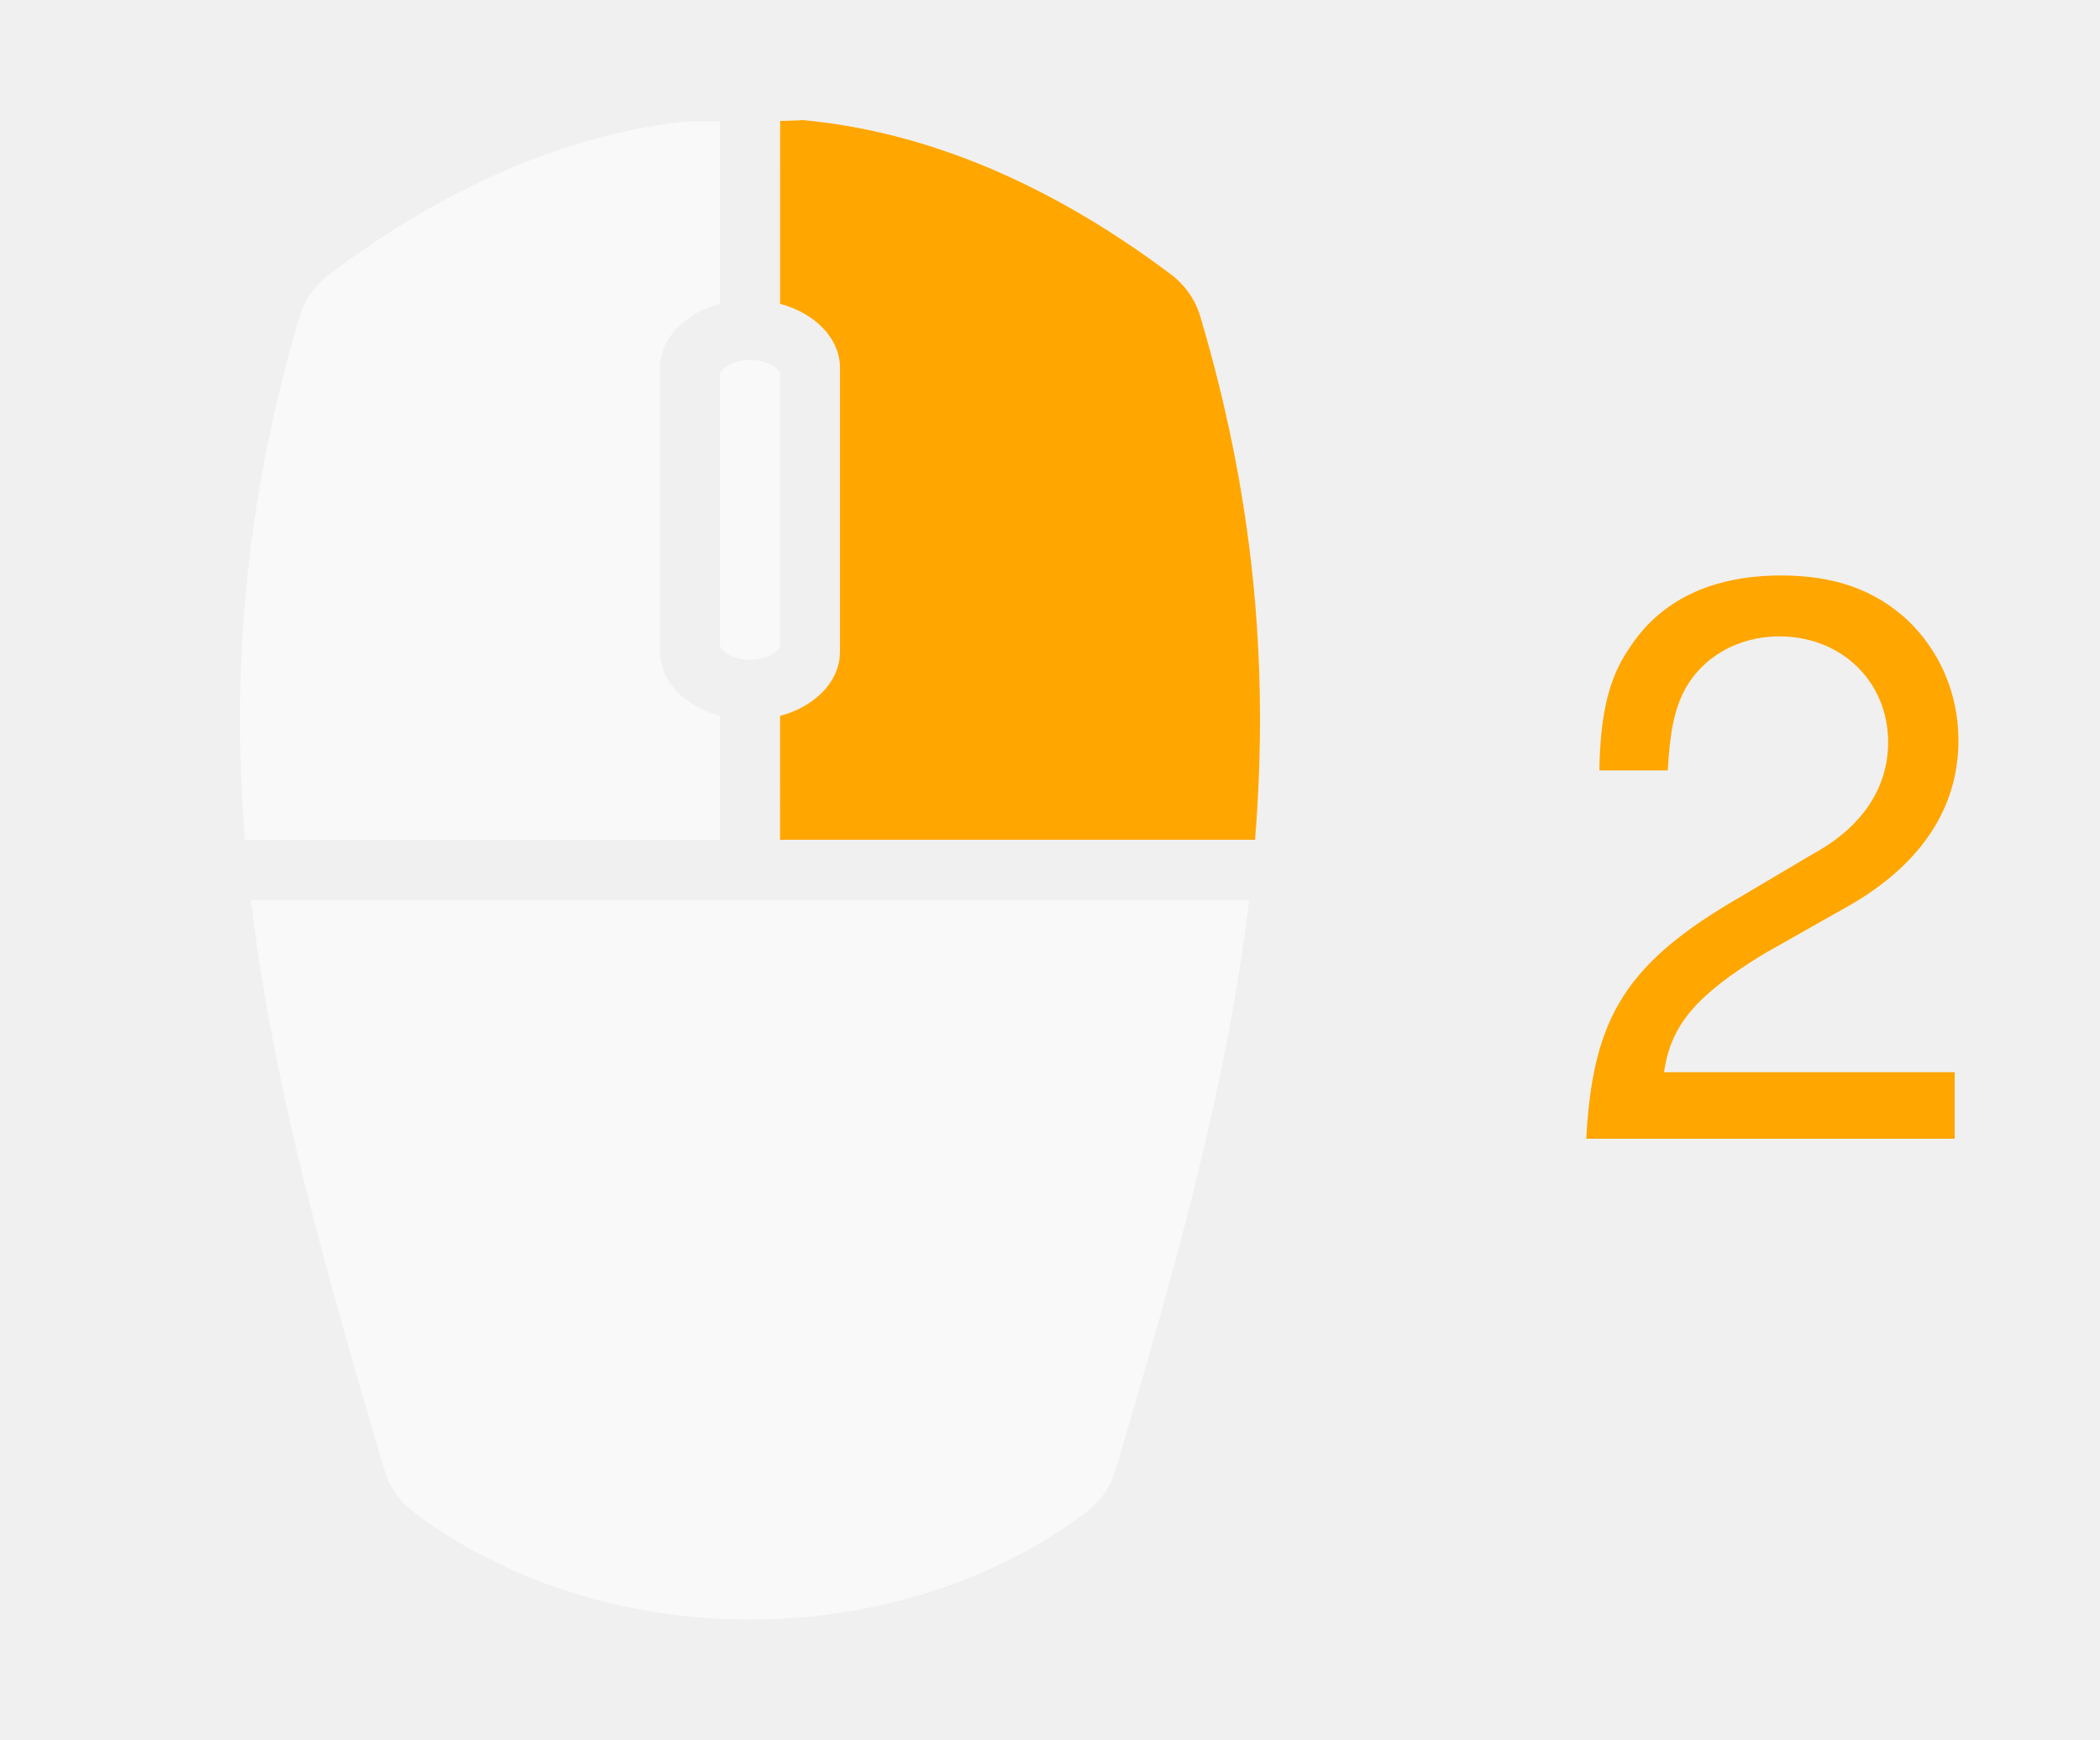
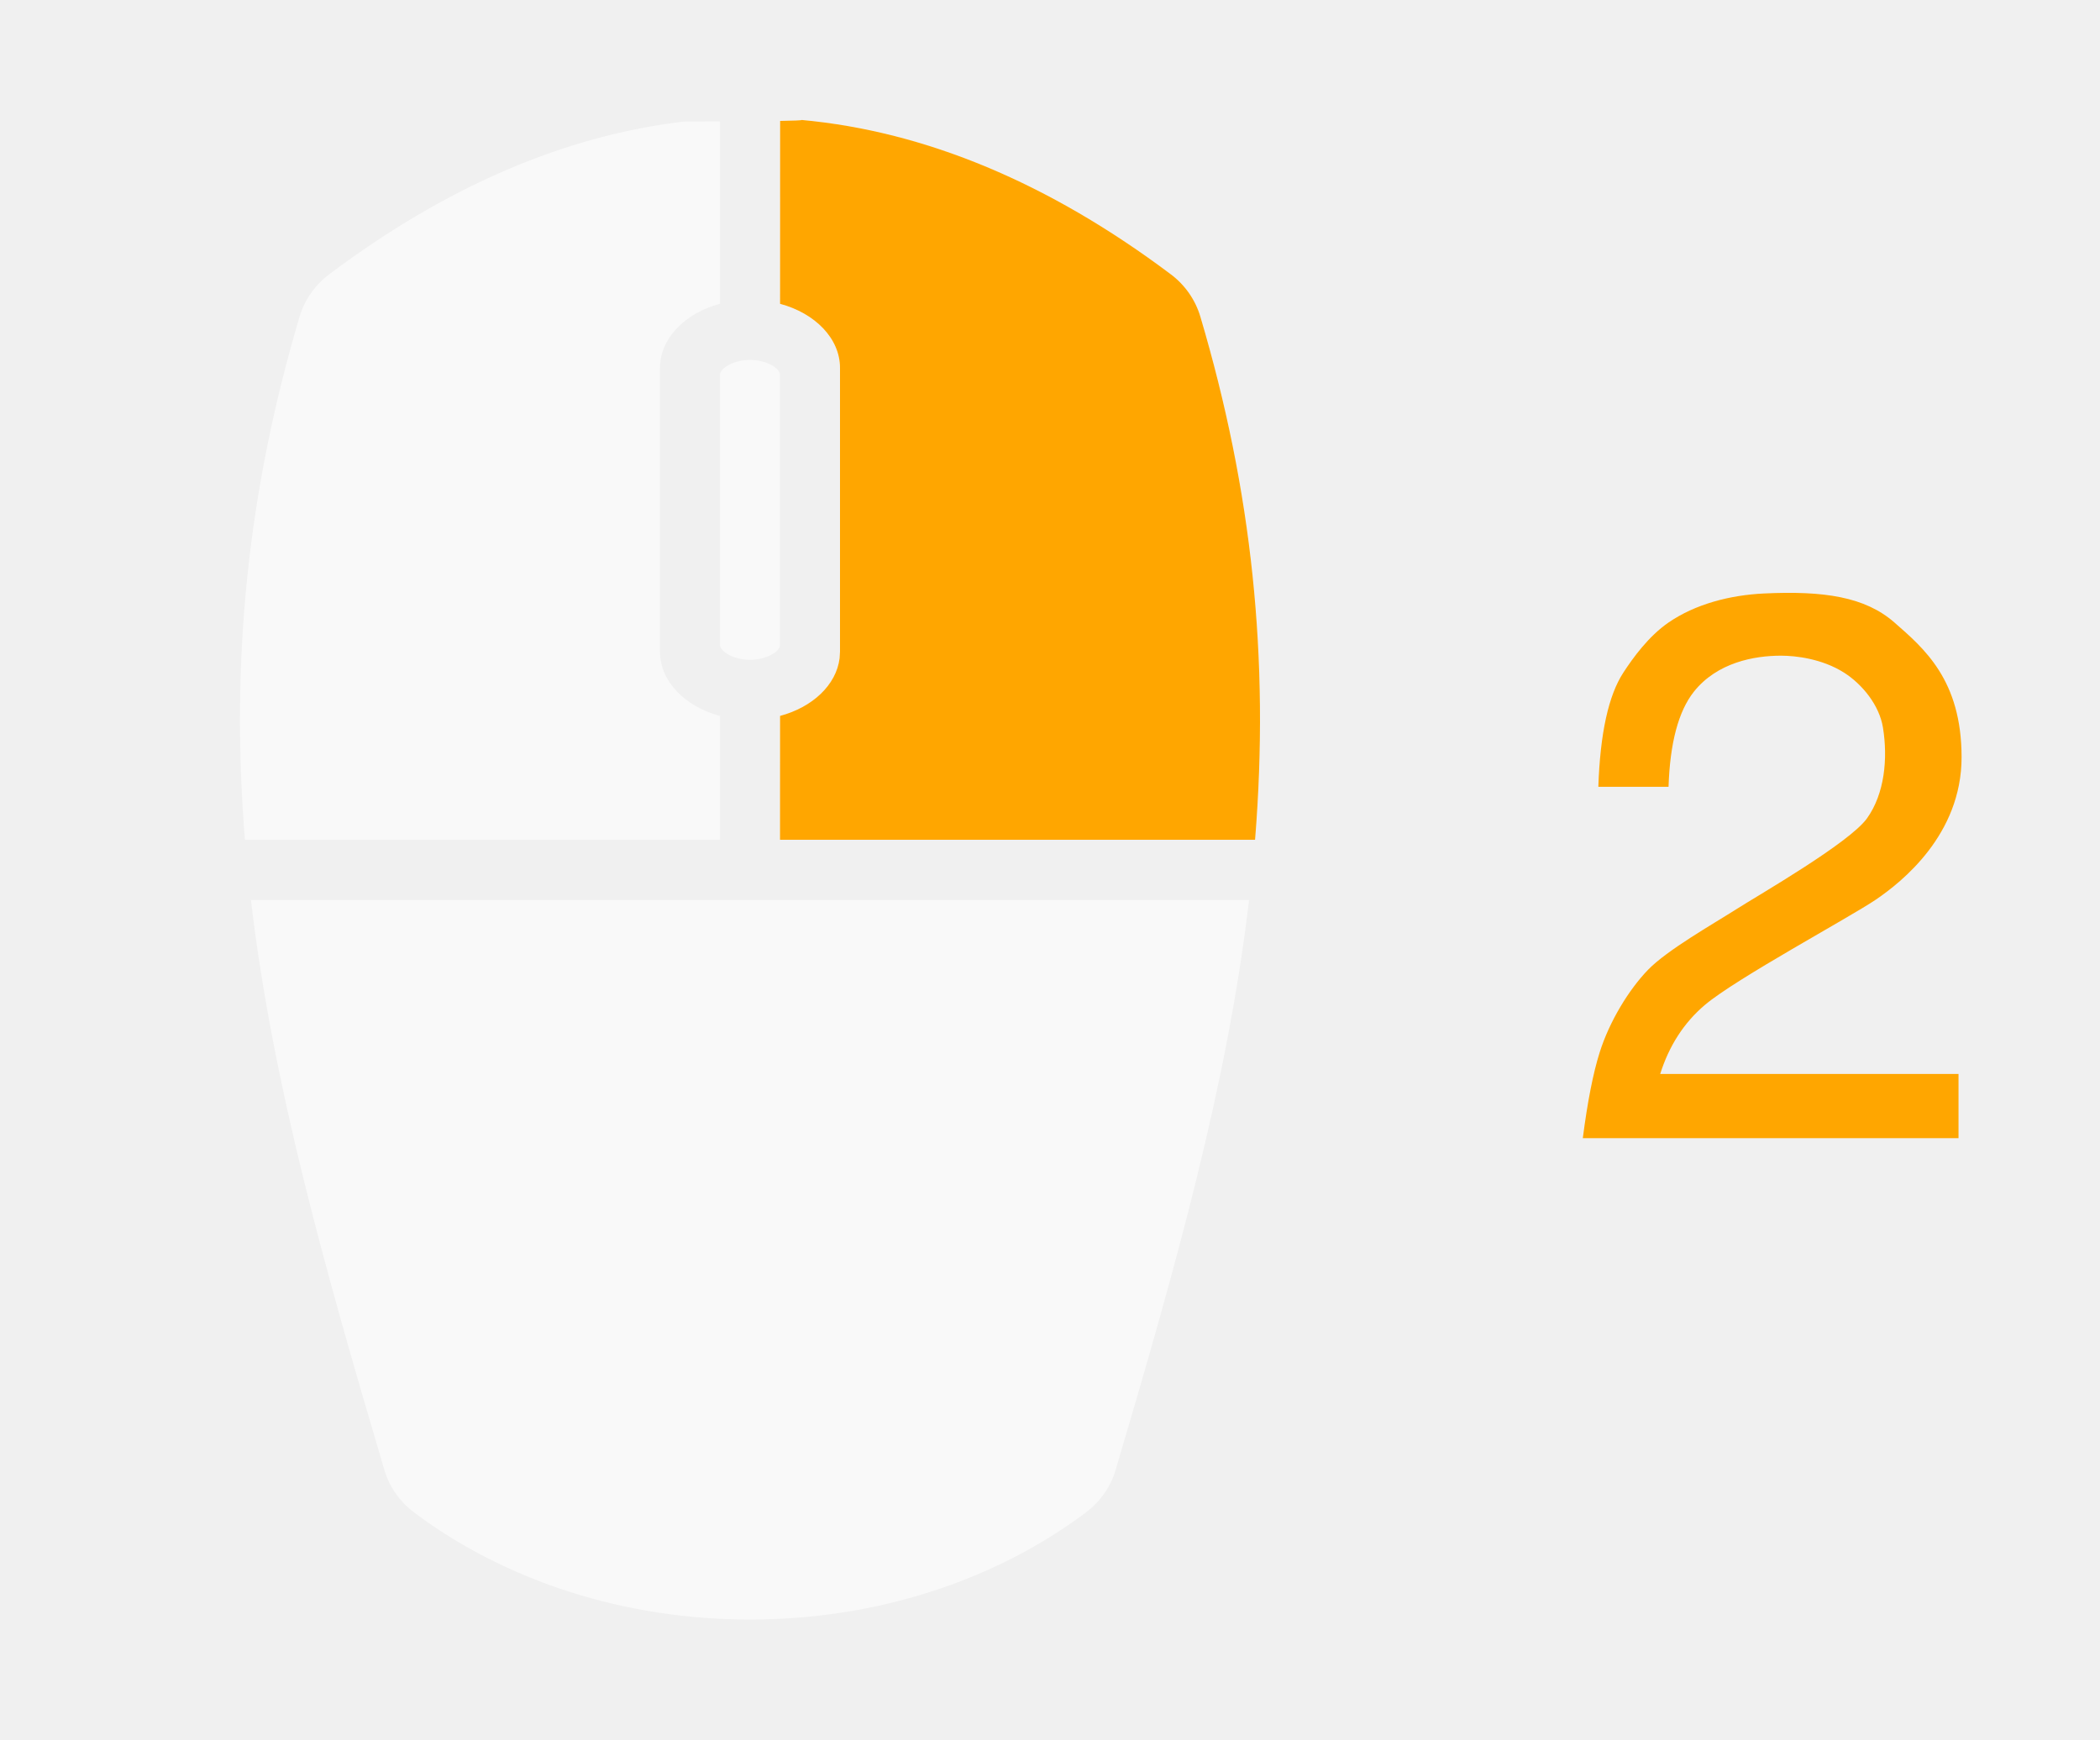
<svg xmlns="http://www.w3.org/2000/svg" width="35" height="29" viewBox="0 0 35 29">
  <g fill="none" fill-rule="evenodd">
    <path fill="#FFF" fill-opacity=".6" d="M20.817,15.004 L20.812,15.052 C20.451,18.084 19.594,21.127 18.594,24.505 C18.511,24.787 18.337,25.035 18.099,25.214 C16.565,26.366 14.577,27 12.5,27 C10.422,27 8.434,26.366 6.901,25.214 C6.663,25.035 6.489,24.787 6.406,24.505 C5.406,21.127 4.549,18.084 4.188,15.052 C4.186,15.036 4.184,15.02 4.182,15.004 L20.817,15.004 Z M11.999,2.024 L12,5.064 C11.417,5.22 11,5.64 11,6.134 L11,10.866 C11,11.36 11.417,11.78 12,11.936 L12,14 L4.082,14 C3.839,10.98 4.133,8.184 4.992,5.282 C5.076,5 5.249,4.751 5.488,4.572 C7.44,3.106 9.429,2.254 11.415,2.025 L11.576,2.025 C11.609,2.025 11.647,2.025 11.688,2.025 L11.999,2.024 Z M13.363,2 C15.423,2.189 17.488,3.051 19.512,4.572 C19.751,4.751 19.924,5 20.007,5.282 C20.867,8.184 21.161,10.98 20.918,14 L13,14 L13.001,11.935 C13.583,11.779 14,11.359 14,10.866 L14,6.134 C14,5.641 13.583,5.221 13.001,5.065 L13.003,2.016 C13.216,2.012 13.363,2.007 13.363,2 Z M12.5,6 C12.774,6 13,6.14 13,6.247 L13,10.753 C13,10.86 12.774,11 12.5,11 C12.226,11 12,10.86 12,10.753 L12,6.247 C12,6.14 12.226,6 12.5,6 Z" />
-     <path fill="#FFA600" d="M13.363,2 C15.423,2.189 17.488,3.051 19.512,4.572 C19.751,4.751 19.924,5 20.007,5.282 C20.867,8.184 21.161,10.98 20.918,14 L13,14 L13.001,11.935 C13.54,11.791 13.937,11.421 13.993,10.975 L14,10.866 L14,6.134 C14,5.641 13.583,5.221 13.001,5.065 L13.002,2.016 C13.216,2.012 13.363,2.007 13.363,2 Z" />
-     <text fill="#FFA600" font-family="Helvetica" font-size="13">
-       <tspan x="26" y="19">2</tspan>
-     </text>
+     <path fill="#FFA600" d="M13.363 2C15.423 2.189 17.488 3.051 19.512 4.572 19.751 4.751 19.924 5 20.007 5.282 20.867 8.184 21.161 10.98 20.918 14L13 14 13.001 11.935C13.54 11.791 13.937 11.421 13.993 10.975L14 10.866 14 6.134C14 5.641 13.583 5.221 13.001 5.065L13.002 2.016C13.216 2.012 13.363 2.007 13.363 2ZM32.642 17.904 27.67 17.904C27.819 17.432 28.067 17.049 28.413 16.755 28.932 16.314 30.833 15.291 31.264 14.998 31.695 14.705 32.693 13.916 32.693 12.624 32.693 11.333 32.064 10.808 31.574 10.378 31.084 9.949 30.399 9.847 29.401 9.894 28.831 9.921 28.256 10.071 27.809 10.378 27.474 10.609 27.215 10.969 27.056 11.213 26.808 11.593 26.669 12.227 26.639 13.117L27.809 13.117C27.833 12.385 27.974 11.857 28.231 11.532 28.618 11.045 29.235 10.931 29.682 10.931 29.928 10.931 30.366 10.981 30.733 11.213 31.034 11.404 31.323 11.754 31.383 12.132 31.466 12.648 31.41 13.231 31.118 13.641 30.827 14.051 29.31 14.921 28.932 15.162 28.554 15.403 27.787 15.837 27.467 16.168 27.148 16.498 26.825 17.026 26.662 17.542 26.553 17.886 26.459 18.364 26.38 18.975L32.642 18.975 32.642 17.904Z" />
  </g>
</svg>
